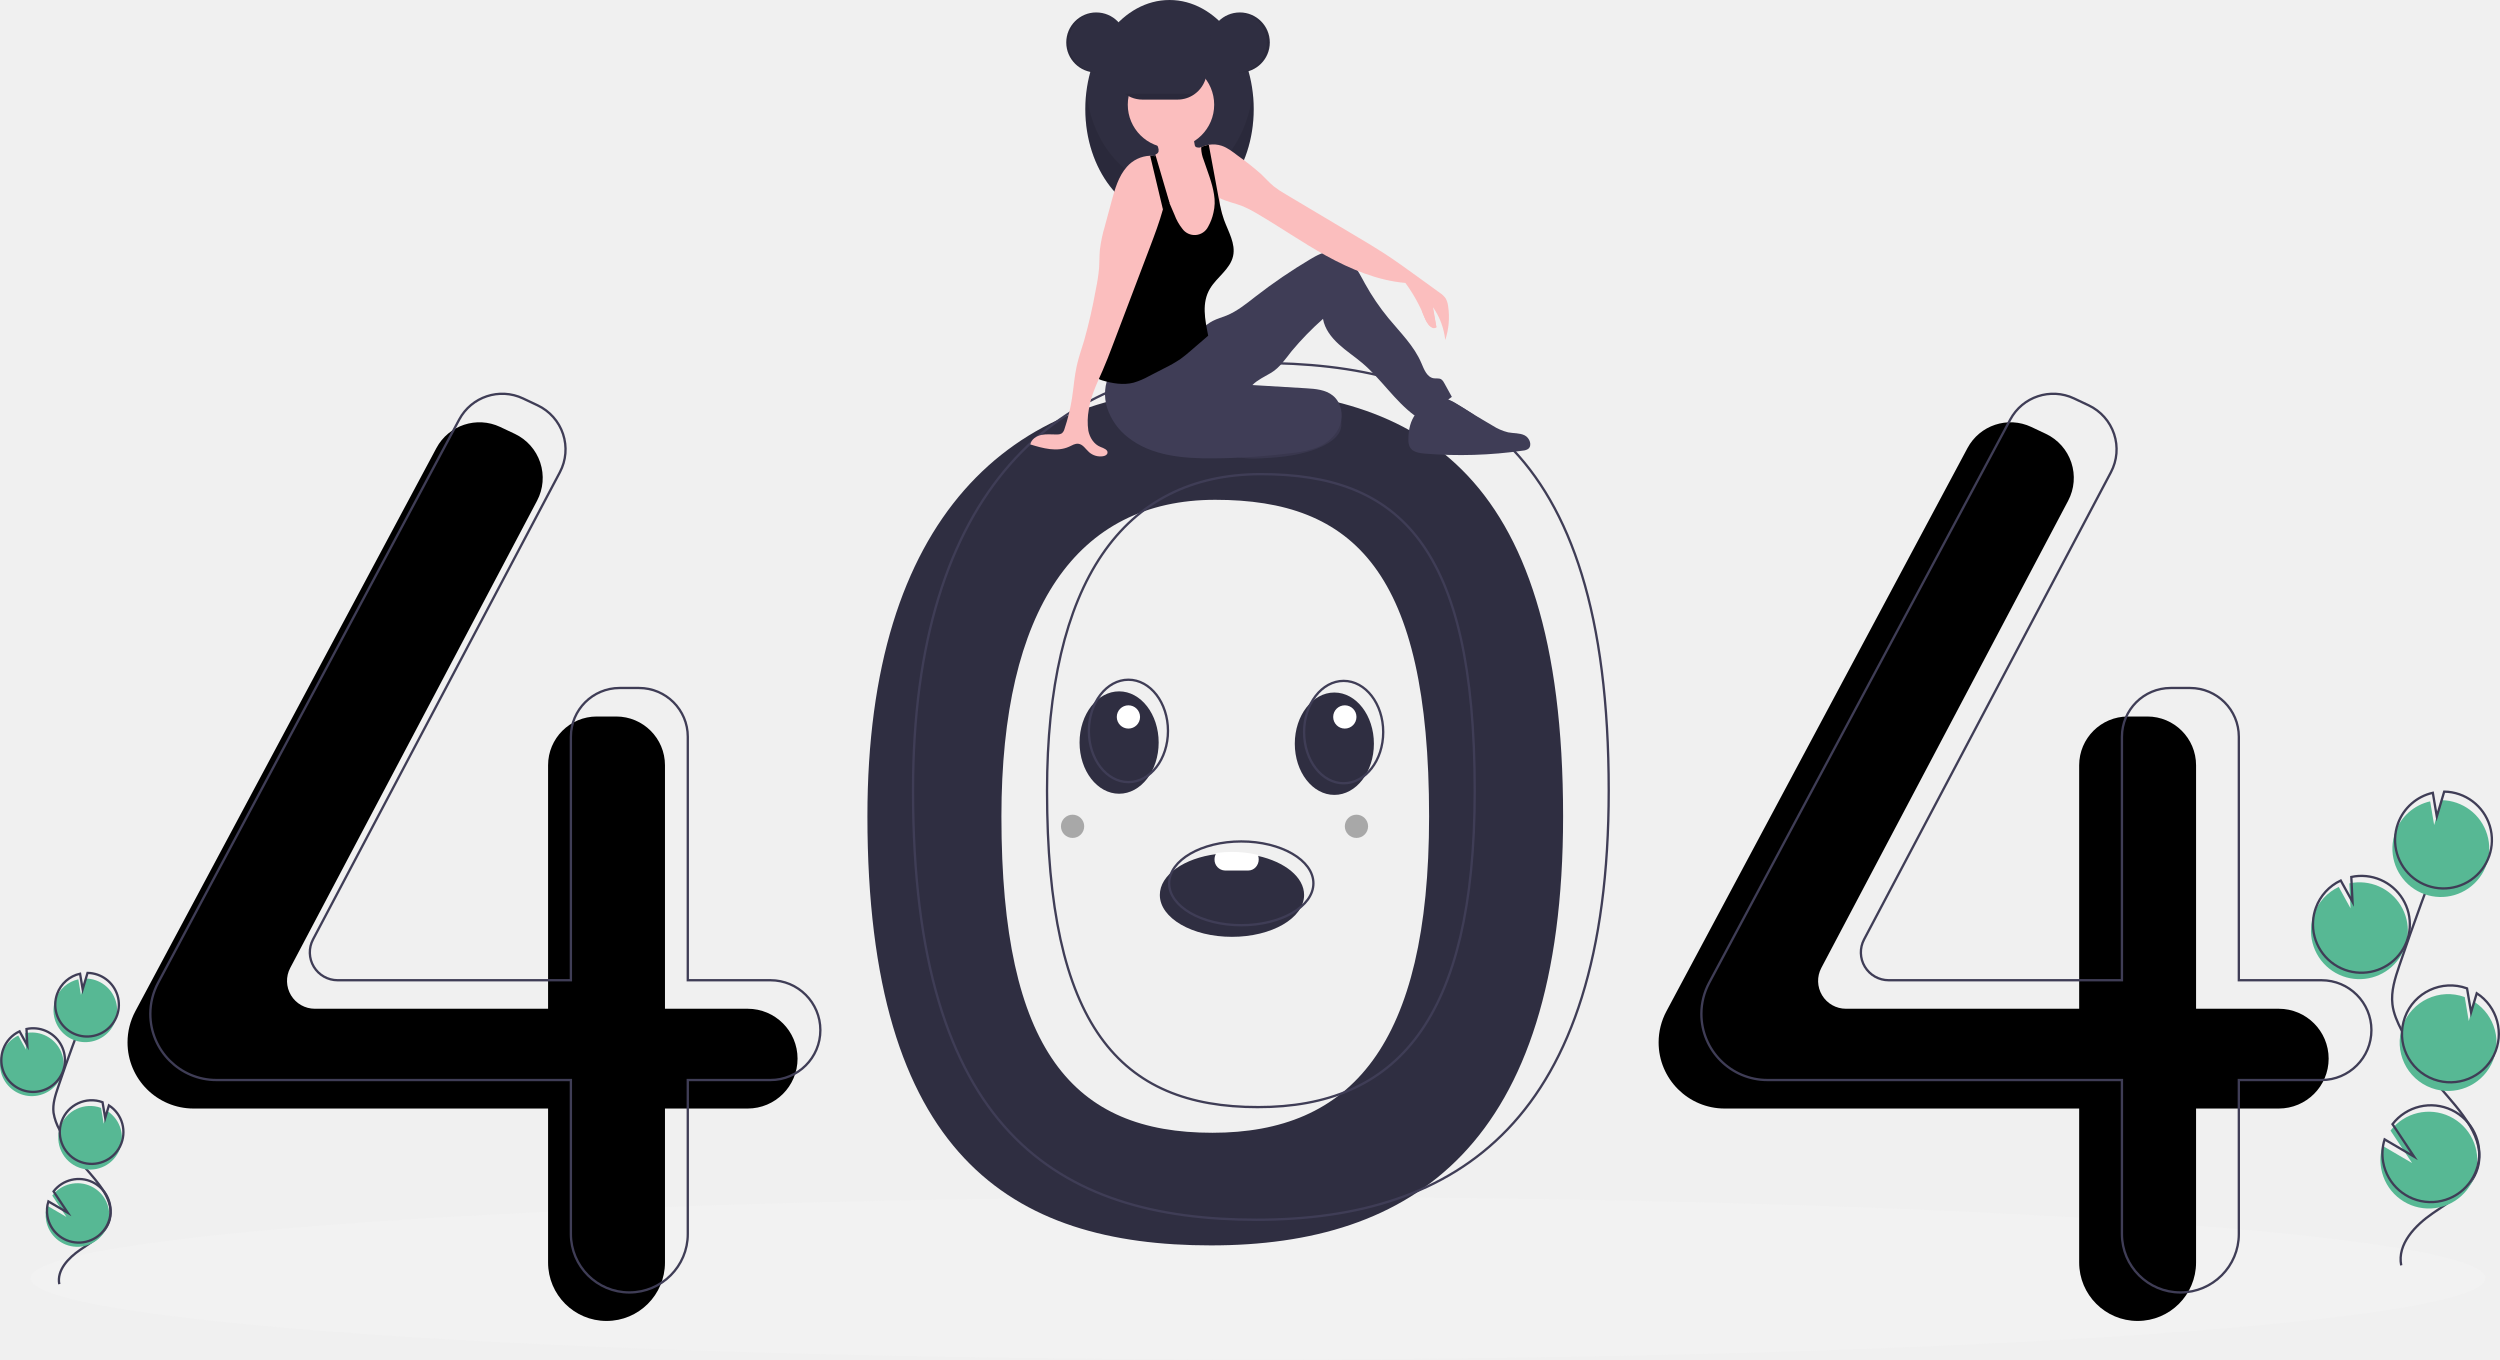
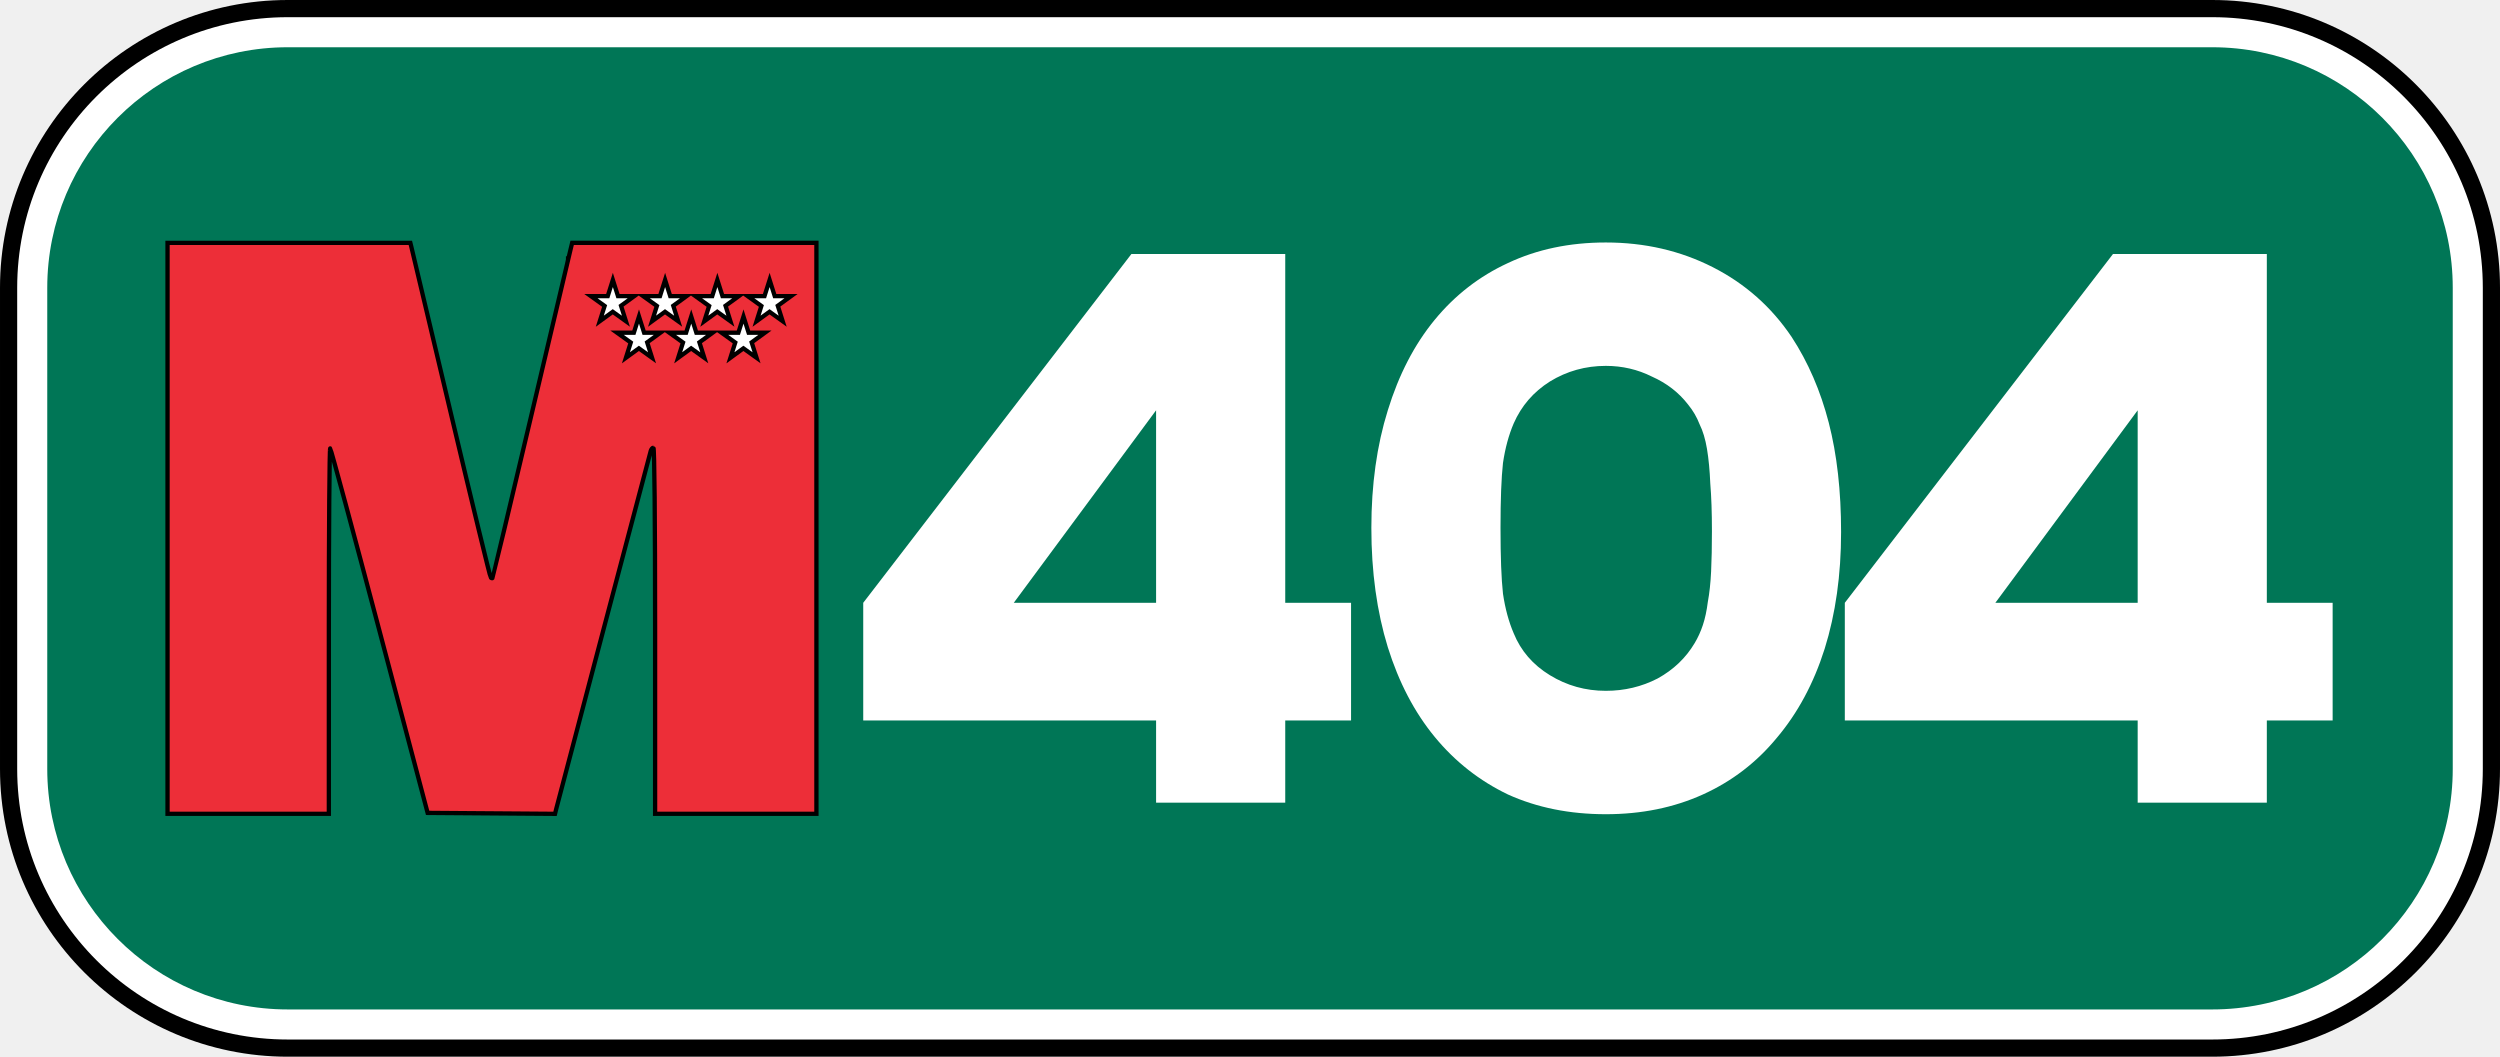
- <svg xmlns="http://www.w3.org/2000/svg" id="fd59ce54-f850-4dfc-bc34-dd7d379d600e" data-name="Layer 1" width="1074.392" height="584.231" viewBox="0 0 1074.392 584.231">
-   <ellipse cx="540.643" cy="549.309" rx="527.5" ry="34.922" fill="#f2f2f2" />
-   <path d="M583.48,324.894c-85.944,0-147.651,55.139-147.651,183.798,0,145.813,61.707,184.411,147.651,184.411s151.327-42.274,151.327-184.411C734.807,356.753,669.424,324.894,583.48,324.894Zm.565,319.808c-59.527,0-90.626-34.923-90.626-135.916,0-89.112,32.372-136.105,91.899-136.105s91.899,30.868,91.899,136.105C677.217,607.234,643.572,644.703,584.045,644.703Z" transform="translate(-63.054 -157.8845)" fill="#2f2e41" />
-   <path d="M384.365,591.401H348.831V486.762A20.956,20.956,0,0,0,327.875,465.806h-8.326a20.956,20.956,0,0,0-20.956,20.956V591.401H198.363a11.963,11.963,0,0,1-10.578-17.552l106.082-200.78A20.956,20.956,0,0,0,284.287,344.33l-6.262-2.957a20.956,20.956,0,0,0-27.429,9.07L121.214,592.475a28.416,28.416,0,0,0-3.356,13.396v0a28.416,28.416,0,0,0,28.416,28.416H298.593v66.167a25.119,25.119,0,0,0,25.119,25.119h0a25.119,25.119,0,0,0,25.119-25.119V634.287h35.534a21.443,21.443,0,0,0,21.443-21.443v0A21.443,21.443,0,0,0,384.365,591.401Z" transform="translate(-63.054 -157.8845)" fill="#000000" />
-   <path d="M1042.362,591.401h-35.534V486.762A20.956,20.956,0,0,0,985.872,465.806h-8.326a20.956,20.956,0,0,0-20.956,20.956V591.401H856.359a11.963,11.963,0,0,1-10.578-17.552L951.864,373.069A20.956,20.956,0,0,0,942.284,344.33l-6.262-2.957a20.956,20.956,0,0,0-27.429,9.07L779.211,592.475a28.416,28.416,0,0,0-3.356,13.396v0a28.416,28.416,0,0,0,28.416,28.416H956.589v66.167a25.119,25.119,0,0,0,25.119,25.119h0a25.119,25.119,0,0,0,25.119-25.119V634.287h35.534a21.443,21.443,0,0,0,21.443-21.443v0A21.443,21.443,0,0,0,1042.362,591.401Z" transform="translate(-63.054 -157.8845)" fill="#000000" />
-   <path d="M394.168,579.148H358.634V474.509a20.956,20.956,0,0,0-20.956-20.956h-8.326a20.956,20.956,0,0,0-20.956,20.956V579.148H208.165a11.963,11.963,0,0,1-10.578-17.552L303.67,360.816a20.956,20.956,0,0,0-9.58-28.739l-6.262-2.957a20.956,20.956,0,0,0-27.429,9.07L131.017,580.222a28.416,28.416,0,0,0-3.356,13.396v0a28.416,28.416,0,0,0,28.416,28.416H308.395v66.167a25.119,25.119,0,0,0,25.119,25.119h0a25.119,25.119,0,0,0,25.119-25.119V622.034h35.534a21.443,21.443,0,0,0,21.443-21.443v0A21.443,21.443,0,0,0,394.168,579.148Z" transform="translate(-63.054 -157.8845)" fill="none" stroke="#3f3d56" stroke-miterlimit="10" />
-   <path d="M1060.742,579.148h-35.534V474.509a20.956,20.956,0,0,0-20.956-20.956H995.925a20.956,20.956,0,0,0-20.956,20.956V579.148H874.739a11.963,11.963,0,0,1-10.578-17.552L970.244,360.816a20.956,20.956,0,0,0-9.58-28.739l-6.262-2.957a20.956,20.956,0,0,0-27.429,9.07L797.59,580.222a28.416,28.416,0,0,0-3.356,13.396v0a28.416,28.416,0,0,0,28.416,28.416H974.969v66.167a25.119,25.119,0,0,0,25.119,25.119h0a25.119,25.119,0,0,0,25.119-25.119V622.034h35.534a21.443,21.443,0,0,0,21.443-21.443v0A21.443,21.443,0,0,0,1060.742,579.148Z" transform="translate(-63.054 -157.8845)" fill="none" stroke="#3f3d56" stroke-miterlimit="10" />
-   <path d="M603.085,313.866c-85.944,0-147.651,55.139-147.651,183.798,0,145.813,61.707,184.411,147.651,184.411s151.327-42.274,151.327-184.411C754.412,345.725,689.029,313.866,603.085,313.866Zm.565,319.808c-59.527,0-90.626-34.923-90.626-135.916,0-89.112,32.372-136.105,91.899-136.105s91.899,30.868,91.899,136.105C696.822,596.206,663.177,633.675,603.65,633.675Z" transform="translate(-63.054 -157.8845)" fill="none" stroke="#3f3d56" stroke-miterlimit="10" />
-   <circle cx="471.141" cy="18.25" r="12.901" fill="#2f2e41" />
-   <ellipse cx="502.607" cy="46.885" rx="36.186" ry="46.885" fill="#2f2e41" />
-   <path d="M565.661,237.494c-18.128,0-33.141-17.271-35.776-39.805a60.976,60.976,0,0,0-.41,7.08c0,25.894,16.201,46.885,36.186,46.885s36.186-20.991,36.186-46.885a60.976,60.976,0,0,0-.41-7.08C598.803,220.224,583.789,237.494,565.661,237.494Z" transform="translate(-63.054 -157.8845)" opacity="0.1" />
-   <path d="M639.296,342.073c-.777,3.193-4.128,5.751-7.839,7.538-7.802,3.757-17.425,4.878-26.76,5.254a45.176,45.176,0,0,1-7.144-.132,20.537,20.537,0,0,1-12.251-5.631,1.681,1.681,0,0,1,.044-2.844c4.969-5.459,13.262-8.806,21.616-11.216,6.334-1.827,17.381-6.561,24.29-5.922C637.944,329.739,640.277,338.041,639.296,342.073Z" transform="translate(-63.054 -157.8845)" fill="#3f3d56" />
-   <path d="M639.296,342.073c-.777,3.193-4.128,5.751-7.839,7.538-7.802,3.757-17.425,4.878-26.76,5.254a45.176,45.176,0,0,1-7.144-.132,20.537,20.537,0,0,1-12.251-5.631,1.681,1.681,0,0,1,.044-2.844c4.969-5.459,13.262-8.806,21.616-11.216,6.334-1.827,17.381-6.561,24.29-5.922C637.944,329.739,640.277,338.041,639.296,342.073Z" transform="translate(-63.054 -157.8845)" opacity="0.1" />
-   <path d="M540.098,318.206a19.77,19.77,0,0,0-1.199,15.075,26.339,26.339,0,0,0,8.829,12.497c10.095,8.092,23.988,9.205,36.925,9.093a284.649,284.649,0,0,0,33.905-2.324,40.538,40.538,0,0,0,11.001-2.554c4.222-1.827,7.933-5.178,9.436-9.526s.436-9.672-3.134-12.574c-3.137-2.55-7.463-2.9-11.498-3.143l-23.088-1.387c2.281-2.308,5.318-3.614,8.096-5.292,3.685-2.226,6.134-5.965,8.813-9.335a129.001,129.001,0,0,1,13.439-13.817c.751,4.31,3.478,7.85,6.687,10.824s6.908,5.368,10.244,8.2c8.079,6.858,13.896,16.167,22.392,22.5a43.829,43.829,0,0,0,16.049-8.012l-3.302-5.981a3.94,3.94,0,0,0-1.245-1.553c-.935-.575-2.14-.279-3.225-.441-2.901-.435-4.168-3.784-5.306-6.487-3.125-7.422-9.108-13.18-14.218-19.404a98.009,98.009,0,0,1-9.996-14.723c-1.717-3.102-3.288-6.331-5.617-9.003s-5.594-4.773-9.139-4.781c-3.132-.007-6.021,1.584-8.714,3.183a230.477,230.477,0,0,0-23.63,16.099c-3.944,3.062-7.863,6.296-12.489,8.174-1.947.79-4,1.331-5.869,2.292-3.273,1.684-5.757,4.534-8.431,7.064C566.277,311.892,553.219,317.738,540.098,318.206Z" transform="translate(-63.054 -157.8845)" fill="#3f3d56" />
-   <path d="M588.374,253.983a23.774,23.774,0,0,1-1.734,8.033,10.045,10.045,0,0,1-5.768,5.573,12.375,12.375,0,0,1-5.623.182,10.882,10.882,0,0,1-4.582-1.561c-2.165-1.488-3.244-4.144-3.637-6.743-.393-2.596-.217-5.249-.469-7.863a42.944,42.944,0,0,0-1.202-6.255c-.17-.683-.343-1.362-.513-2.042-.167-.68-.33-1.359-.481-2.039-.138-.639-.267-1.281-.378-1.926-.091-.544-.173-1.092-.233-1.643a18.423,18.423,0,0,0-.809-4.811,14.607,14.607,0,0,0-1.687-2.854c-.286-.409-.563-.818-.818-1.243a5.89,5.89,0,0,1-.972-3.748,3.286,3.286,0,0,1,.148-.601c.025-.076.053-.151.085-.223A1.802,1.802,0,0,0,560.932,223.07a3.433,3.433,0,0,0-.148-1.778,11.318,11.318,0,0,0-.96-2.288c-.264-.478-1.161-1.34-1.167-1.888-.013-1.101,2.14-1.989,3.011-2.423a16.796,16.796,0,0,1,8.597-1.743c1.904.129,3.968.714,5.019,2.31.944,1.438.818,3.301,1.221,4.972a1.471,1.471,0,0,0,.299.664,1.341,1.341,0,0,0,.739.34,4.549,4.549,0,0,0,1.416.057h.003a2.931,2.931,0,0,0,.371-.054,4.957,4.957,0,0,0,2.033-.878q.585-.156,1.18-.255a.251.251,0,0,0,.047-.009c1.576,4.975,1.781,10.308,3.071,15.374.639,2.52,1.554,5.009,1.683,7.602.009.113.013.23.016.346.019.834-.047,1.674-.013,2.505a6.981,6.981,0,0,0,.126,1.114,15.611,15.611,0,0,0,.525,1.743l.009.028c.06.183.116.368.164.554.035.135.066.267.091.403l.003.009A14.938,14.938,0,0,1,588.374,253.983Z" transform="translate(-63.054 -157.8845)" fill="#fbbebe" />
-   <circle cx="503.237" cy="44.997" r="18.565" fill="#fbbebe" />
-   <path d="M684.157,304.033a30.445,30.445,0,0,0-5.236-14.103q.722,4.295,1.447,8.587a3.214,3.214,0,0,1-3.367-1.035,10.337,10.337,0,0,1-1.765-3.276,67.466,67.466,0,0,0-8.21-14.736c-11.819-.985-23.502-5.884-33.896-11.595-10.396-5.708-20.126-12.552-30.384-18.502a43.573,43.573,0,0,0-5.544-2.832c-3.21-1.287-6.812-1.954-9.855-3.468-.204-.101-.409-.208-.61-.318a12.578,12.578,0,0,1-1.945-1.306,10.344,10.344,0,0,1-.931-.856,20.351,20.351,0,0,1-3.559-5.953c-1.633-3.612-2.215-7.97-3.845-11.583a11.203,11.203,0,0,1,2.502-1.765h.003c.132-.069.264-.135.4-.198a11.94,11.94,0,0,1,2.004-.733q.585-.156,1.18-.255a.251.251,0,0,0,.047-.009,11.566,11.566,0,0,1,5.491.434c2.587.875,4.767,2.621,6.941,4.273a114.02,114.02,0,0,1,10.148,8.049c1.794,1.718,3.43,3.606,5.359,5.167a42.144,42.144,0,0,0,5.057,3.351q15.656,9.327,31.315,18.65c3.534,2.105,7.07,4.21,10.526,6.438,5.249,3.386,10.308,7.055,15.365,10.721q4.47,3.238,8.936,6.479a9.728,9.728,0,0,1,2.533,2.341,8.472,8.472,0,0,1,1.123,3.433A31.387,31.387,0,0,1,684.157,304.033Z" transform="translate(-63.054 -157.8845)" fill="#fbbebe" />
-   <path d="M592.977,267.944c-1.252,5.617-6.929,9.012-9.896,13.946-3.688,6.123-2.184,13.241-.799,20.255q-3.795,3.271-7.593,6.542c-1.397,1.199-2.794,2.404-4.298,3.464a57.351,57.351,0,0,1-6.86,3.94q-3.361,1.728-6.721,3.458a32.128,32.128,0,0,1-6.58,2.788c-4.415,1.133-9.103.34-13.471-.972a6.088,6.088,0,0,1-1.473-.601,2.394,2.394,0,0,1-.699-.632,3.911,3.911,0,0,1-.444-2.539c.444-7.351,2.24-14.547,4.031-21.69a85.26,85.26,0,0,1,3.848-12.577,85.077,85.077,0,0,1,5.415-10.151,68.368,68.368,0,0,1,7.929-11.514,18.479,18.479,0,0,0,3.675-4.739c1.117-2.549.686-5.472.913-8.247a17.148,17.148,0,0,1,1.633-6.007v-.003a17.093,17.093,0,0,1,1.743-2.882q.458,1.067.916,2.13.302.699.598,1.394.387.897.768,1.787,1.1,2.558,2.196,5.113a21.59,21.59,0,0,0,3.335,5.944,6.499,6.499,0,0,0,11.123-.853,21.261,21.261,0,0,0,2.272-6.013,19.215,19.215,0,0,0,.252-7.835c-.758-5.009-2.889-10.126-4.437-14.78a14.945,14.945,0,0,1-1.079-4.871,3.351,3.351,0,0,1,.057-.56c.009-.047.019-.098.028-.145a11.94,11.94,0,0,1,2.004-.733q.585-.156,1.18-.255,2.044,11.064,4.094,22.127c.032.173.066.346.098.522.195,1.057.393,2.115.614,3.169.198.957.412,1.91.651,2.857l.009.028c.082.321.167.639.255.957l.003.009c.242.868.513,1.731.818,2.58C590.938,257.475,594.164,262.629,592.977,267.944Z" transform="translate(-63.054 -157.8845)" fill="#000000" />
-   <path d="M668.321,346.877a6.583,6.583,0,0,0,.61,3.143c1.162,2.124,3.95,2.606,6.362,2.805a188.377,188.377,0,0,0,42.266-1.288,4.886,4.886,0,0,0,2.151-.668c1.99-1.395.763-4.795-1.41-5.884s-4.751-.826-7.135-1.297a22.479,22.479,0,0,1-6.678-2.896q-7.252-4.167-14.293-8.688c-2.795-1.795-6.093-3.71-9.24-2.646C672.43,332.343,668.265,337.681,668.321,346.877Z" transform="translate(-63.054 -157.8845)" fill="#3f3d56" />
-   <path d="M564.437,240.874v.003c-.022.132-.044.261-.072.39-.035.214-.076.431-.116.645-.39,1.998-.868,3.987-1.419,5.963-1.51,5.459-3.534,10.831-5.541,16.123q-8.081,21.287-16.164,42.577c-1.359,3.575-2.716,7.152-4.261,10.654-.516,1.167-1.048,2.344-1.576,3.534-1.894,4.257-3.713,8.653-4.317,13.184a27.45,27.45,0,0,0-.192,9.04c.604,2.97,2.407,5.872,5.23,6.97,1.378.538,3.351,1.259,2.974,2.69-.204.787-1.098,1.171-1.901,1.303a7.312,7.312,0,0,1-5.966-1.718c-1.507-1.337-2.665-3.417-4.67-3.641-1.388-.151-2.665.68-3.936,1.262-5.186,2.369-11.227.711-16.674-.972.428-2.206,2.643-3.66,4.843-4.1,2.199-.444,4.474-.129,6.718-.189a3.51,3.51,0,0,0,2.042-.525,3.705,3.705,0,0,0,1.101-1.882,78.964,78.964,0,0,0,3.213-13.147c.724-4.666,1.026-9.405,2.058-14.015.802-3.597,2.042-7.08,3.106-10.61a224.682,224.682,0,0,0,5.06-22.077,78.02,78.02,0,0,0,1.425-9.368c.179-2.612.094-5.236.346-7.838a60.888,60.888,0,0,1,2.111-9.997q1.444-5.348,2.885-10.689c1.425-5.271,2.955-10.746,6.567-14.843a13.962,13.962,0,0,1,10.028-4.789,9.882,9.882,0,0,1,2.13.23c.116.028.233.057.349.088a8.634,8.634,0,0,1,2.174.9c1.114-.708,1.68-.459,2.42.632a6.973,6.973,0,0,1,.881,3.795A52.424,52.424,0,0,1,564.437,240.874Z" transform="translate(-63.054 -157.8845)" fill="#fbbebe" />
-   <path d="M565.661,245.046l-.047.047-.255.255-2.53,2.527-1.24-5.208-4.251-17.854a9.882,9.882,0,0,1,2.13.23,3.286,3.286,0,0,1,.148-.601l.201.689,1.441,4.902,2.728,9.308.45,1.532v.003Z" transform="translate(-63.054 -157.8845)" fill="#000000" />
-   <path d="M581.715,188.087a12.582,12.582,0,0,1-3.7,8.896,12.314,12.314,0,0,1-1.36,1.176,12.528,12.528,0,0,1-7.536,2.524H554.023a12.59,12.59,0,0,1,0-25.18h15.096A12.629,12.629,0,0,1,581.715,188.087Z" transform="translate(-63.054 -157.8845)" fill="#2f2e41" />
-   <circle cx="532.815" cy="18.25" r="12.901" fill="#2f2e41" />
-   <path d="M595.554,163.234c-.158,0-.315.006-.472.012a12.898,12.898,0,0,1,0,25.778c.157.006.314.012.472.012a12.901,12.901,0,1,0,0-25.802Z" transform="translate(-63.054 -157.8845)" opacity="0.1" />
-   <path d="M534.195,163.234c.158,0,.315.006.472.012a12.898,12.898,0,0,0,0,25.778c-.157.006-.314.012-.472.012a12.901,12.901,0,0,1,0-25.802Z" transform="translate(-63.054 -157.8845)" opacity="0.1" />
-   <path d="M576.655,198.159a12.528,12.528,0,0,1-7.536,2.524H554.023a12.528,12.528,0,0,1-7.536-2.524Z" transform="translate(-63.054 -157.8845)" opacity="0.1" />
-   <path d="M674.14,291.64s3.252,9.372,6.229,6.876L677.996,286.267Z" transform="translate(-63.054 -157.8845)" fill="#fbbebe" />
-   <path d="M1069.918,577.434a20.813,20.813,0,1,0,2.772-39.915l.521,10.712-5.068-9.18a20.734,20.734,0,0,0-10.684,11.723,20.408,20.408,0,0,0-1.197,5.63A20.809,20.809,0,0,0,1069.918,577.434Z" transform="translate(-63.054 -157.8845)" fill="#57b894" />
-   <path d="M1094.995,701.678c-1.789-9.11,5.963-17.187,13.621-22.437s16.605-10.408,19.218-19.317c3.755-12.804-7.43-24.53-16.136-34.642a125.3,125.3,0,0,1-16.524-24.557c-1.811-3.533-3.476-7.225-3.952-11.166-.686-5.675,1.137-11.323,2.974-16.737q9.179-27.052,19.628-53.65" transform="translate(-63.054 -157.8845)" fill="none" stroke="#3f3d56" stroke-miterlimit="10" />
-   <path d="M1070.775,574.676a20.813,20.813,0,1,0,2.772-39.915l.521,10.712-5.068-9.18a20.734,20.734,0,0,0-10.684,11.723,20.408,20.408,0,0,0-1.197,5.63A20.809,20.809,0,0,0,1070.775,574.676Z" transform="translate(-63.054 -157.8845)" fill="none" stroke="#3f3d56" stroke-miterlimit="10" />
-   <path d="M1092.451,515.473a20.788,20.788,0,0,1,14.98-13.198l1.714,10.184,3.177-10.696a20.81,20.81,0,1,1-19.871,13.71Z" transform="translate(-63.054 -157.8845)" fill="#57b894" />
-   <path d="M1093.594,511.795a20.788,20.788,0,0,1,14.98-13.198l1.714,10.184,3.177-10.696a20.81,20.81,0,1,1-19.871,13.71Z" transform="translate(-63.054 -157.8845)" fill="none" stroke="#3f3d56" stroke-miterlimit="10" />
-   <path d="M1108.045,625.489a20.81,20.81,0,0,0,18.419-37.023l-2.441,8.219-1.731-10.304a.362.362,0,0,0-.053-.02,20.811,20.811,0,1,0-14.194,39.127Z" transform="translate(-63.054 -157.8845)" fill="#57b894" />
-   <path d="M1109.035,621.764a20.81,20.81,0,0,0,18.419-37.023l-2.441,8.219-1.731-10.304a.362.362,0,0,0-.053-.02,20.811,20.811,0,1,0-14.194,39.127Z" transform="translate(-63.054 -157.8845)" fill="none" stroke="#3f3d56" stroke-miterlimit="10" />
-   <path d="M1086.378,660.051a20.801,20.801,0,1,0,4.011-16.297l9.273,13.957-12.67-7.408A20.616,20.616,0,0,0,1086.378,660.051Z" transform="translate(-63.054 -157.8845)" fill="#57b894" />
-   <path d="M1087.235,657.294a20.801,20.801,0,1,0,4.011-16.297l9.273,13.957-12.67-7.408A20.616,20.616,0,0,0,1087.235,657.294Z" transform="translate(-63.054 -157.8845)" fill="none" stroke="#3f3d56" stroke-miterlimit="10" />
-   <path d="M72.061,628.133a13.674,13.674,0,1,0,1.821-26.225l.342,7.038-3.33-6.032a13.623,13.623,0,0,0-7.019,7.702,13.409,13.409,0,0,0-.787,3.699A13.672,13.672,0,0,0,72.061,628.133Z" transform="translate(-63.054 -157.8845)" fill="#57b894" />
-   <path d="M88.538,709.763c-1.175-5.986,3.918-11.292,8.949-14.741s10.91-6.838,12.626-12.692c2.467-8.412-4.882-16.117-10.601-22.76A82.324,82.324,0,0,1,88.656,643.436a22.21,22.21,0,0,1-2.597-7.336c-.451-3.729.747-7.439,1.954-10.996q6.031-17.773,12.896-35.249" transform="translate(-63.054 -157.8845)" fill="none" stroke="#3f3d56" stroke-miterlimit="10" />
-   <path d="M72.625,626.321a13.674,13.674,0,1,0,1.821-26.225l.342,7.038L71.458,601.103a13.623,13.623,0,0,0-7.019,7.702,13.409,13.409,0,0,0-.787,3.699A13.672,13.672,0,0,0,72.625,626.321Z" transform="translate(-63.054 -157.8845)" fill="none" stroke="#3f3d56" stroke-miterlimit="10" />
-   <path d="M86.866,587.423a13.658,13.658,0,0,1,9.842-8.671l1.126,6.691,2.087-7.027a13.673,13.673,0,1,1-13.055,9.007Z" transform="translate(-63.054 -157.8845)" fill="#57b894" />
-   <path d="M87.617,585.007a13.658,13.658,0,0,1,9.842-8.671l1.126,6.691L100.673,576a13.673,13.673,0,1,1-13.055,9.007Z" transform="translate(-63.054 -157.8845)" fill="none" stroke="#3f3d56" stroke-miterlimit="10" />
-   <path d="M97.112,659.706a13.673,13.673,0,0,0,12.102-24.325l-1.604,5.4-1.137-6.77a.238.238,0,0,0-.035-.013,13.673,13.673,0,1,0-9.326,25.707Z" transform="translate(-63.054 -157.8845)" fill="#57b894" />
-   <path d="M97.762,657.259a13.673,13.673,0,0,0,12.102-24.325l-1.604,5.4-1.137-6.77a.238.238,0,0,0-.035-.013,13.673,13.673,0,1,0-9.326,25.707Z" transform="translate(-63.054 -157.8845)" fill="none" stroke="#3f3d56" stroke-miterlimit="10" />
-   <path d="M82.876,682.414a13.667,13.667,0,1,0,2.635-10.708l6.092,9.17-8.324-4.867A13.545,13.545,0,0,0,82.876,682.414Z" transform="translate(-63.054 -157.8845)" fill="#57b894" />
-   <path d="M83.439,680.602a13.667,13.667,0,1,0,2.635-10.708l6.092,9.17-8.324-4.867A13.545,13.545,0,0,0,83.439,680.602Z" transform="translate(-63.054 -157.8845)" fill="none" stroke="#3f3d56" stroke-miterlimit="10" />
-   <ellipse cx="480.946" cy="319.115" rx="17" ry="22" fill="#2f2e41" />
-   <ellipse cx="573.446" cy="319.615" rx="17" ry="22" fill="#2f2e41" />
-   <path d="M623.5,542.5c0,9.94-13.88,18-31,18s-31-8.06-31-18c0-8.61,10.41-15.81,24.32-17.57a50.104,50.104,0,0,1,6.68-.43,50.699,50.699,0,0,1,11.13,1.2C615.25,528.29,623.5,534.84,623.5,542.5Z" transform="translate(-63.054 -157.8845)" fill="#2f2e41" />
-   <ellipse cx="484.946" cy="314.115" rx="17" ry="22" fill="none" stroke="#3f3d56" stroke-miterlimit="10" />
-   <ellipse cx="577.446" cy="314.615" rx="17" ry="22" fill="none" stroke="#3f3d56" stroke-miterlimit="10" />
-   <ellipse cx="533.446" cy="379.615" rx="31" ry="18" fill="none" stroke="#3f3d56" stroke-miterlimit="10" />
-   <path d="M604,527.2a4.937,4.937,0,0,1-1.32,3.392A4.339,4.339,0,0,1,599.5,532h-10a4.664,4.664,0,0,1-4.5-4.8,4.905,4.905,0,0,1,.82-2.741A47.02,47.02,0,0,1,592.5,524a47.665,47.665,0,0,1,11.13,1.28A5.067,5.067,0,0,1,604,527.2Z" transform="translate(-63.054 -157.8845)" fill="#fff" />
-   <circle cx="484.946" cy="308.115" r="5" fill="#fff" />
-   <circle cx="577.946" cy="308.115" r="5" fill="#fff" />
-   <circle cx="582.946" cy="355.115" r="5" fill="#000000" opacity="0.3" />
-   <circle cx="460.946" cy="355.115" r="5" fill="#000000" opacity="0.3" />
+ <svg xmlns="http://www.w3.org/2000/svg" width="328.507mm" height="138.853mm" viewBox="0 0 1164 492" id="svg2" version="1.1">
+   <defs id="defs4" />
+   <g id="layer1" transform="translate(163.469,-622.677)">
+     <g transform="matrix(1.280104,0,0,1.280104,775.67,202.972)" style="font-style:normal;font-weight:normal;font-size:299.212px;line-height:125%;font-family:sans-serif;text-align:center;letter-spacing:0px;word-spacing:0px;text-anchor:middle;fill:#000000;fill-opacity:1;stroke:none;stroke-width:1px;stroke-linecap:butt;stroke-linejoin:miter;stroke-opacity:1" id="flowRoot4137-2" />
+     <path style="fill:#000000;fill-opacity:1;stroke:none;stroke-width:1;stroke-linecap:round;stroke-miterlimit:4;stroke-dasharray:1, 2;stroke-dashoffset:0" d="m -29.469,622.677 c -74.006,0 -134,59.994 -134,134 l 0,224 c 3e-5,74.006 59.994,134 134,134 l 896,0 c 74.006,0 134,-59.994 134,-134 l 0,-224 c 0,-74.006 -59.994,-134 -134,-134 l -896,0 z" id="rect4145-1-3" />
+     <path style="fill:#ffffff;fill-opacity:1;stroke:none;stroke-width:1;stroke-linecap:round;stroke-miterlimit:4;stroke-dasharray:1, 2;stroke-dashoffset:0" d="m -29.469,630.677 c -69.588,0 -126,56.412 -126,126 l 0,224 c 2e-5,69.588 56.412,126 126,126 l 896,0 c 69.588,0 126,-56.412 126,-126 l 0,-224 c 0,-69.588 -56.412,-126 -126,-126 l -896,0 z" id="rect4459-6" />
+     <path style="fill:#007656;fill-opacity:1;stroke:none;stroke-width:1;stroke-linecap:round;stroke-miterlimit:4;stroke-dasharray:1, 2;stroke-dashoffset:0" d="m -29.469,644.677 c -61.856,0 -112,50.144 -112,112 l 0,224 A 112,112 0 0 0 -29.469,1092.677 l 896,0 c 61.856,0 112,-50.144 112,-112 l 0,-224 c 0,-61.856 -50.144,-112 -112,-112 l -896,0 z" id="path4148-7" />
+     <path style="fill:#ffffff;fill-opacity:1;stroke:#000000;stroke-width:6;stroke-linecap:round;stroke-miterlimit:4;stroke-dasharray:6, 12;stroke-dashoffset:0" d="m 103.019,745.036 101.144,0 0,52.247 -101.144,0 z" id="rect4545-5" />
+     <path style="fill:#ed2e38;fill-opacity:1;stroke:#000000;stroke-width:2;stroke-miterlimit:4;stroke-dasharray:none" d="m -85.469,868.666 0,-132.917 56.527,0 56.527,0 0.476,1.899 c 0.262,1.044 8.552,35.974 18.422,77.621 9.87,41.647 18.208,75.984 18.528,76.304 0.32,0.32 0.699,0.424 0.843,0.23 0.143,-0.193 8.154,-33.771 17.801,-74.617 9.647,-40.846 17.93,-75.879 18.406,-77.852 l 0.866,-3.587 56.864,0 56.864,0 0,132.917 0,132.917 -37.554,0 -37.554,0 0,-85.236 c 0,-52.155 -0.305,-85.236 -0.787,-85.236 -0.433,0 -0.988,0.665 -1.235,1.477 -0.498,1.643 -43.097,162.994 -44.007,166.685 l -0.575,2.332 -29.654,-0.222 -29.654,-0.222 -22.364,-84.536 C 0.97,870.131 -9.379,831.807 -9.727,831.46 c -0.348,-0.346 -0.633,37.789 -0.633,84.747 l 0,85.377 -37.554,0 -37.554,0 z" id="path4219-3" />
+     <path style="fill:#ffffff;stroke:#000000;stroke-width:2;stroke-miterlimit:4;stroke-dasharray:none" d="m 121.876,753.014 -2.387,7.542 -7.831,0 6.384,4.574 -2.248,7.104 6.037,-4.39 6.128,4.39 -2.276,-7.192 6.168,-4.486 -7.588,0 -2.387,-7.542 z m 24.329,0 -2.387,7.542 -7.831,0 6.384,4.574 -2.248,7.104 6.037,-4.39 6.128,4.39 -2.276,-7.192 6.168,-4.486 -7.588,0 -2.387,-7.542 z m 24.329,0 -2.387,7.542 -7.831,0 6.384,4.574 -2.248,7.104 6.037,-4.39 6.128,4.39 -2.276,-7.192 6.168,-4.486 -7.588,0 -2.387,-7.542 z m 24.329,0 -2.387,7.542 -7.831,0 6.384,4.574 -2.248,7.104 6.037,-4.39 6.128,4.39 -2.276,-7.192 6.168,-4.486 -7.588,0 -2.387,-7.542 z m -60.822,17.03 -2.387,7.542 -7.831,0 6.384,4.574 -2.248,7.104 6.037,-4.39 6.128,4.39 -2.276,-7.192 6.168,-4.486 -7.588,0 -2.387,-7.542 z m 24.329,0 -2.387,7.542 -7.831,0 6.384,4.574 -2.248,7.104 6.037,-4.39 6.128,4.39 -2.276,-7.192 6.168,-4.486 -7.588,0 -2.387,-7.542 z m 24.329,0 -2.387,7.542 -7.831,0 6.384,4.574 -2.248,7.104 6.037,-4.39 6.128,4.39 -2.276,-7.192 6.168,-4.486 -7.588,0 -2.387,-7.542 z" id="s-5" />
+     <g transform="translate(266.9505,729.5765)" style="font-style:normal;font-weight:normal;font-size:383.022px;line-height:125%;font-family:sans-serif;text-align:center;letter-spacing:0px;word-spacing:0px;text-anchor:middle;fill:#000000;fill-opacity:1;stroke:none;stroke-width:1px;stroke-linecap:butt;stroke-linejoin:miter;stroke-opacity:1" id="flowRoot4137">
+       <path d="m 107.856,84.137 -66.263,89.627 66.263,0 0,-89.627 z m 90.776,144.399 -30.642,0 0,38.302 -60.134,0 0,-38.302 -136.356,0 0,-54.772 124.865,-162.401 71.625,0 0,162.401 30.642,0 0,54.772 z" style="font-style:normal;font-variant:normal;font-weight:normal;font-stretch:normal;font-family:TrafficTypeW01-SpainD;-inkscape-font-specification:TrafficTypeW01-SpainD;fill:#ffffff" id="path4265" />
+       <path d="m 317.247,63.454 q -14.172,0 -26.045,7.277 -11.491,7.277 -16.853,19.534 -3.447,8.043 -4.979,18.385 -1.149,10.342 -1.149,30.259 0,20.3 1.149,30.642 1.532,10.342 4.979,18.385 4.979,12.257 16.853,19.534 11.874,7.277 26.045,7.277 13.023,0 24.13,-5.745 11.108,-6.128 17.236,-16.47 2.298,-3.83 3.83,-8.426 1.532,-4.596 2.298,-10.725 1.149,-6.128 1.532,-14.172 0.383,-8.043 0.383,-18.768 0,-13.023 -0.766,-22.215 -0.383,-9.193 -1.532,-16.087 -1.149,-6.894 -3.447,-11.491 -1.915,-4.979 -5.362,-9.193 -6.511,-8.426 -16.853,-13.023 -9.959,-4.979 -21.449,-4.979 z m 0,-57.453 q 27.195,0 49.793,11.491 22.598,11.491 36.77,32.557 11.491,17.619 17.236,39.834 5.745,22.215 5.745,50.942 0,29.876 -7.66,54.389 -7.66,24.13 -22.215,41.366 -14.172,17.236 -34.472,26.428 -20.3,9.193 -45.197,9.193 -25.279,0 -45.58,-9.193 -19.917,-9.576 -34.089,-26.812 -14.172,-17.236 -21.832,-41.749 -7.66,-24.896 -7.66,-55.538 0,-30.259 7.66,-54.772 7.66,-24.896 21.832,-42.132 14.172,-17.236 34.089,-26.428 20.3,-9.576 45.58,-9.576 z" style="font-style:normal;font-variant:normal;font-weight:normal;font-stretch:normal;font-family:TrafficTypeW01-SpainD;-inkscape-font-specification:TrafficTypeW01-SpainD;fill:#ffffff" id="path4267" />
+       <path d="m 564.884,84.137 -66.263,89.627 66.263,0 0,-89.627 z m 90.776,144.399 -30.642,0 0,38.302 -60.134,0 0,-38.302 -136.356,0 0,-54.772 124.865,-162.401 71.625,0 0,162.401 30.642,0 0,54.772 z" style="font-style:normal;font-variant:normal;font-weight:normal;font-stretch:normal;font-family:TrafficTypeW01-SpainD;-inkscape-font-specification:TrafficTypeW01-SpainD;fill:#ffffff" id="path4269" />
+     </g>
+   </g>
</svg>
